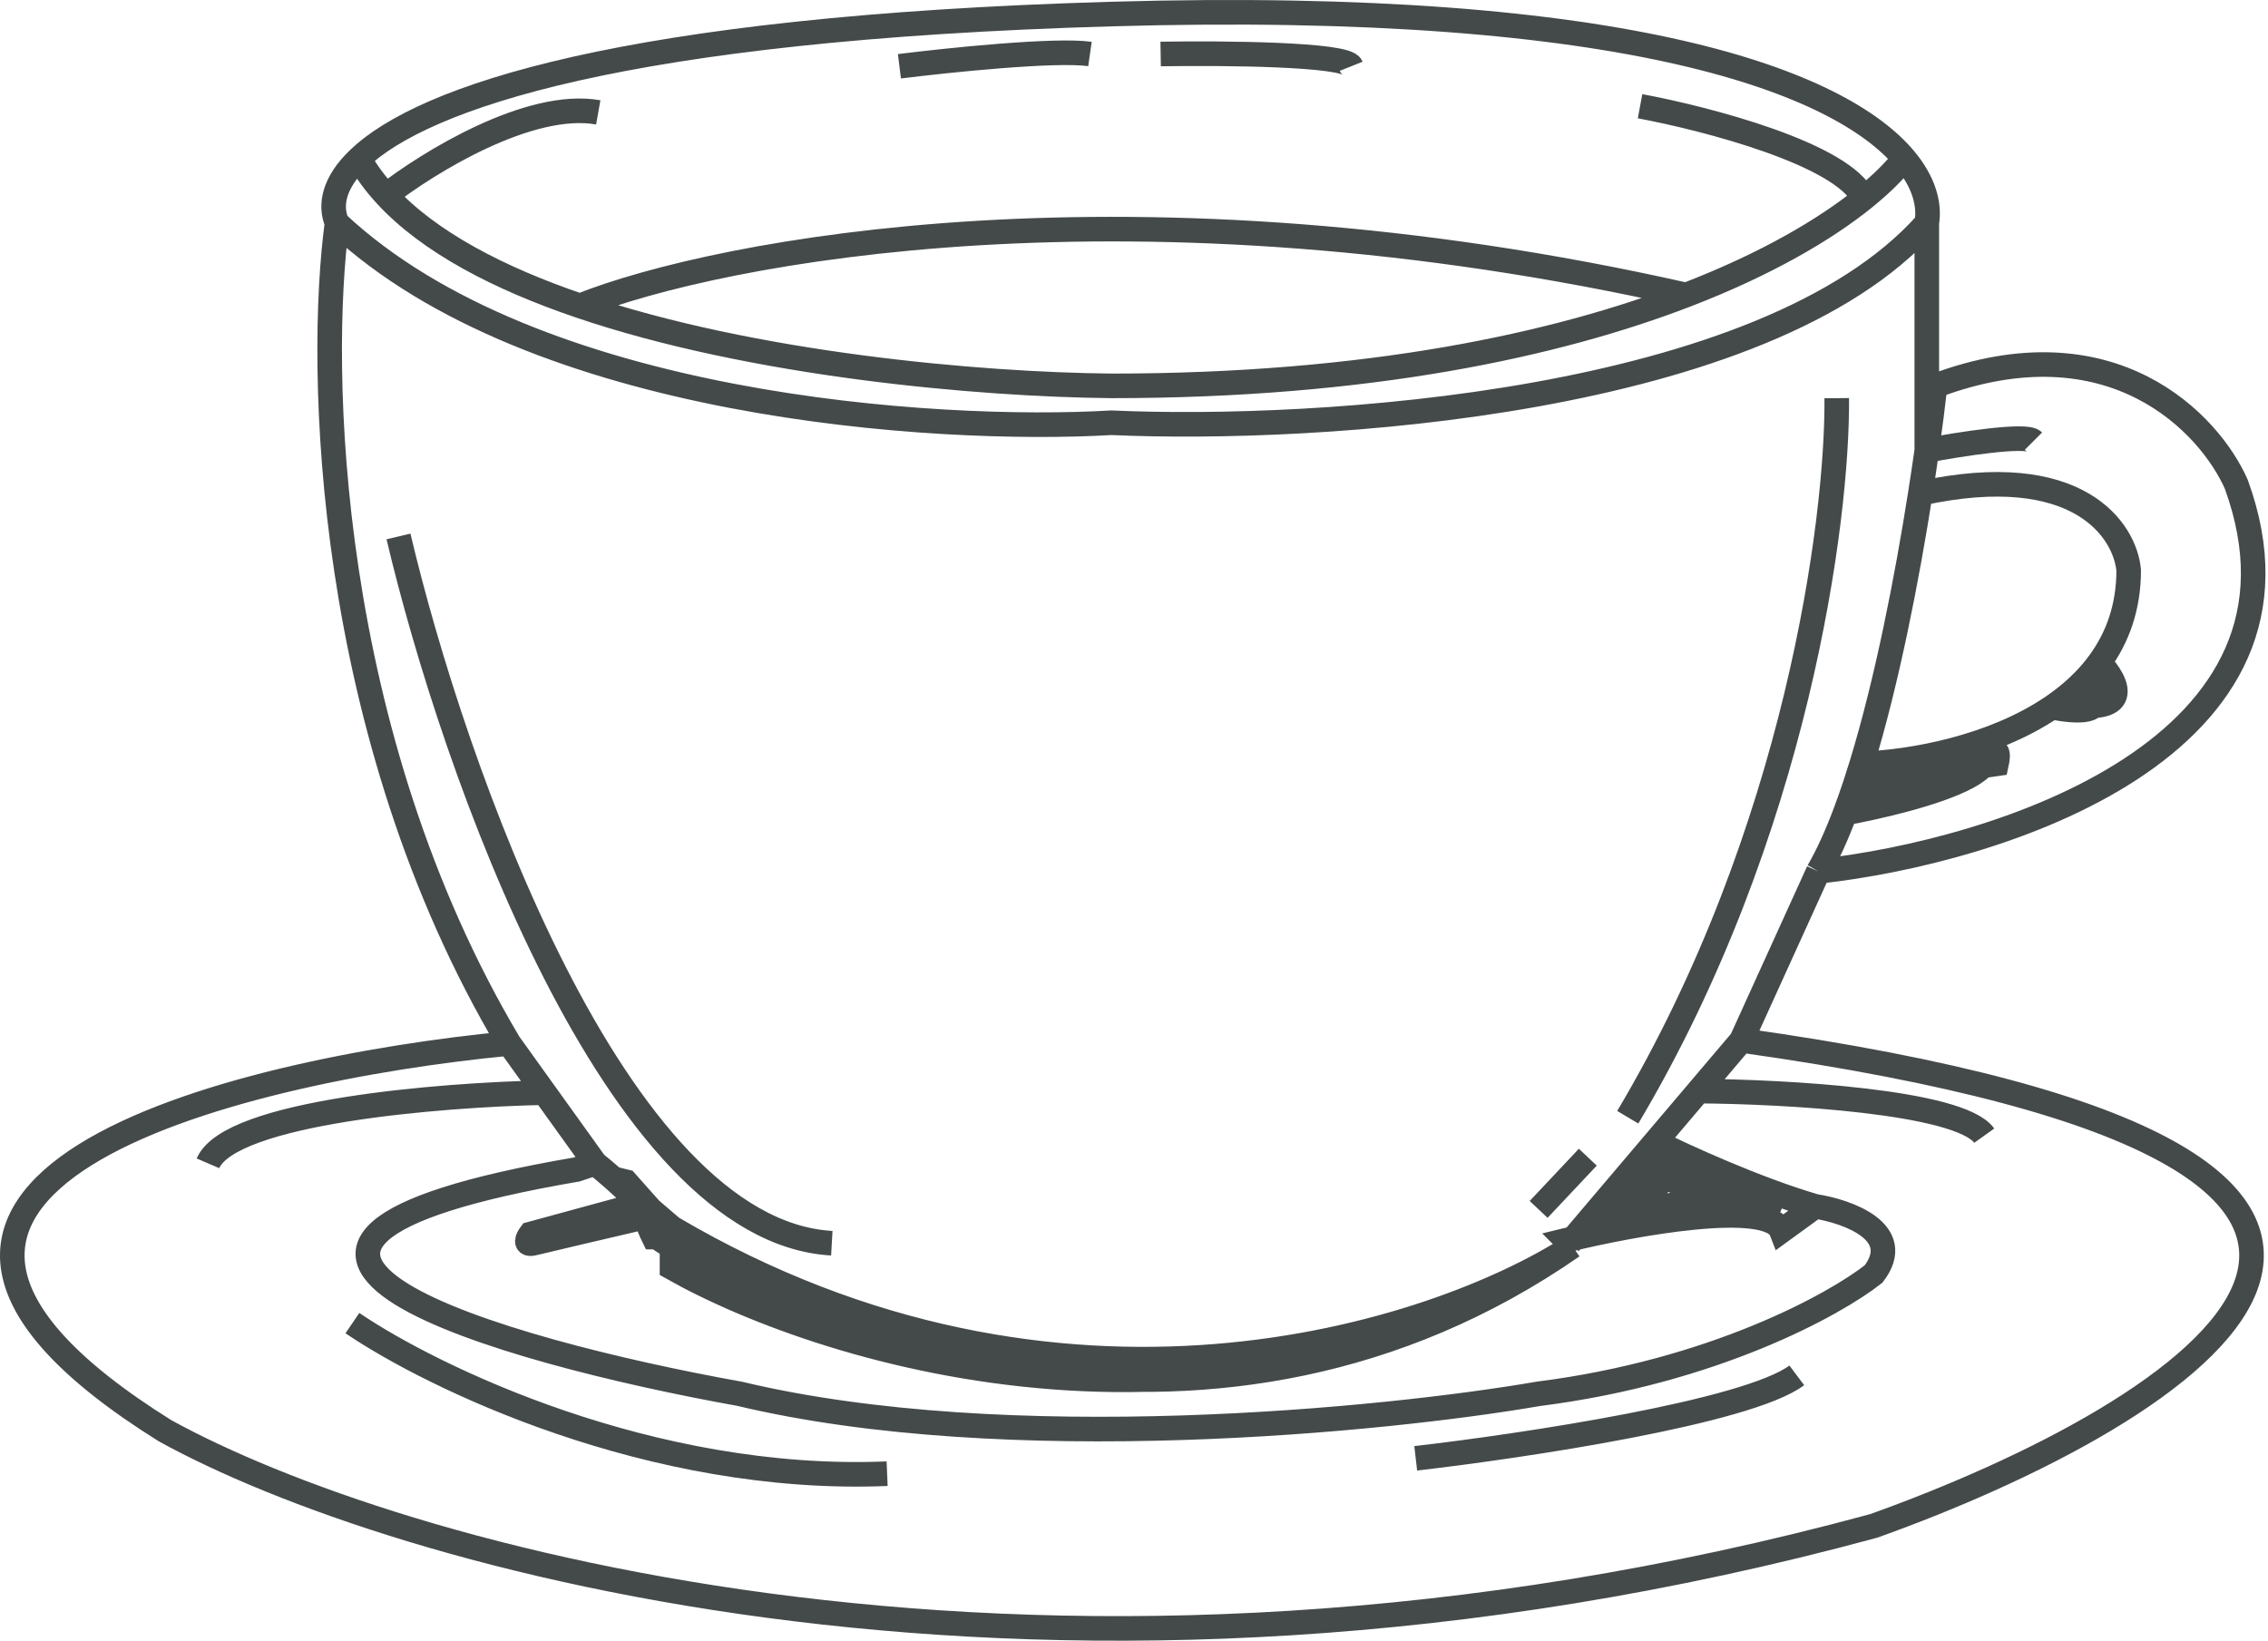
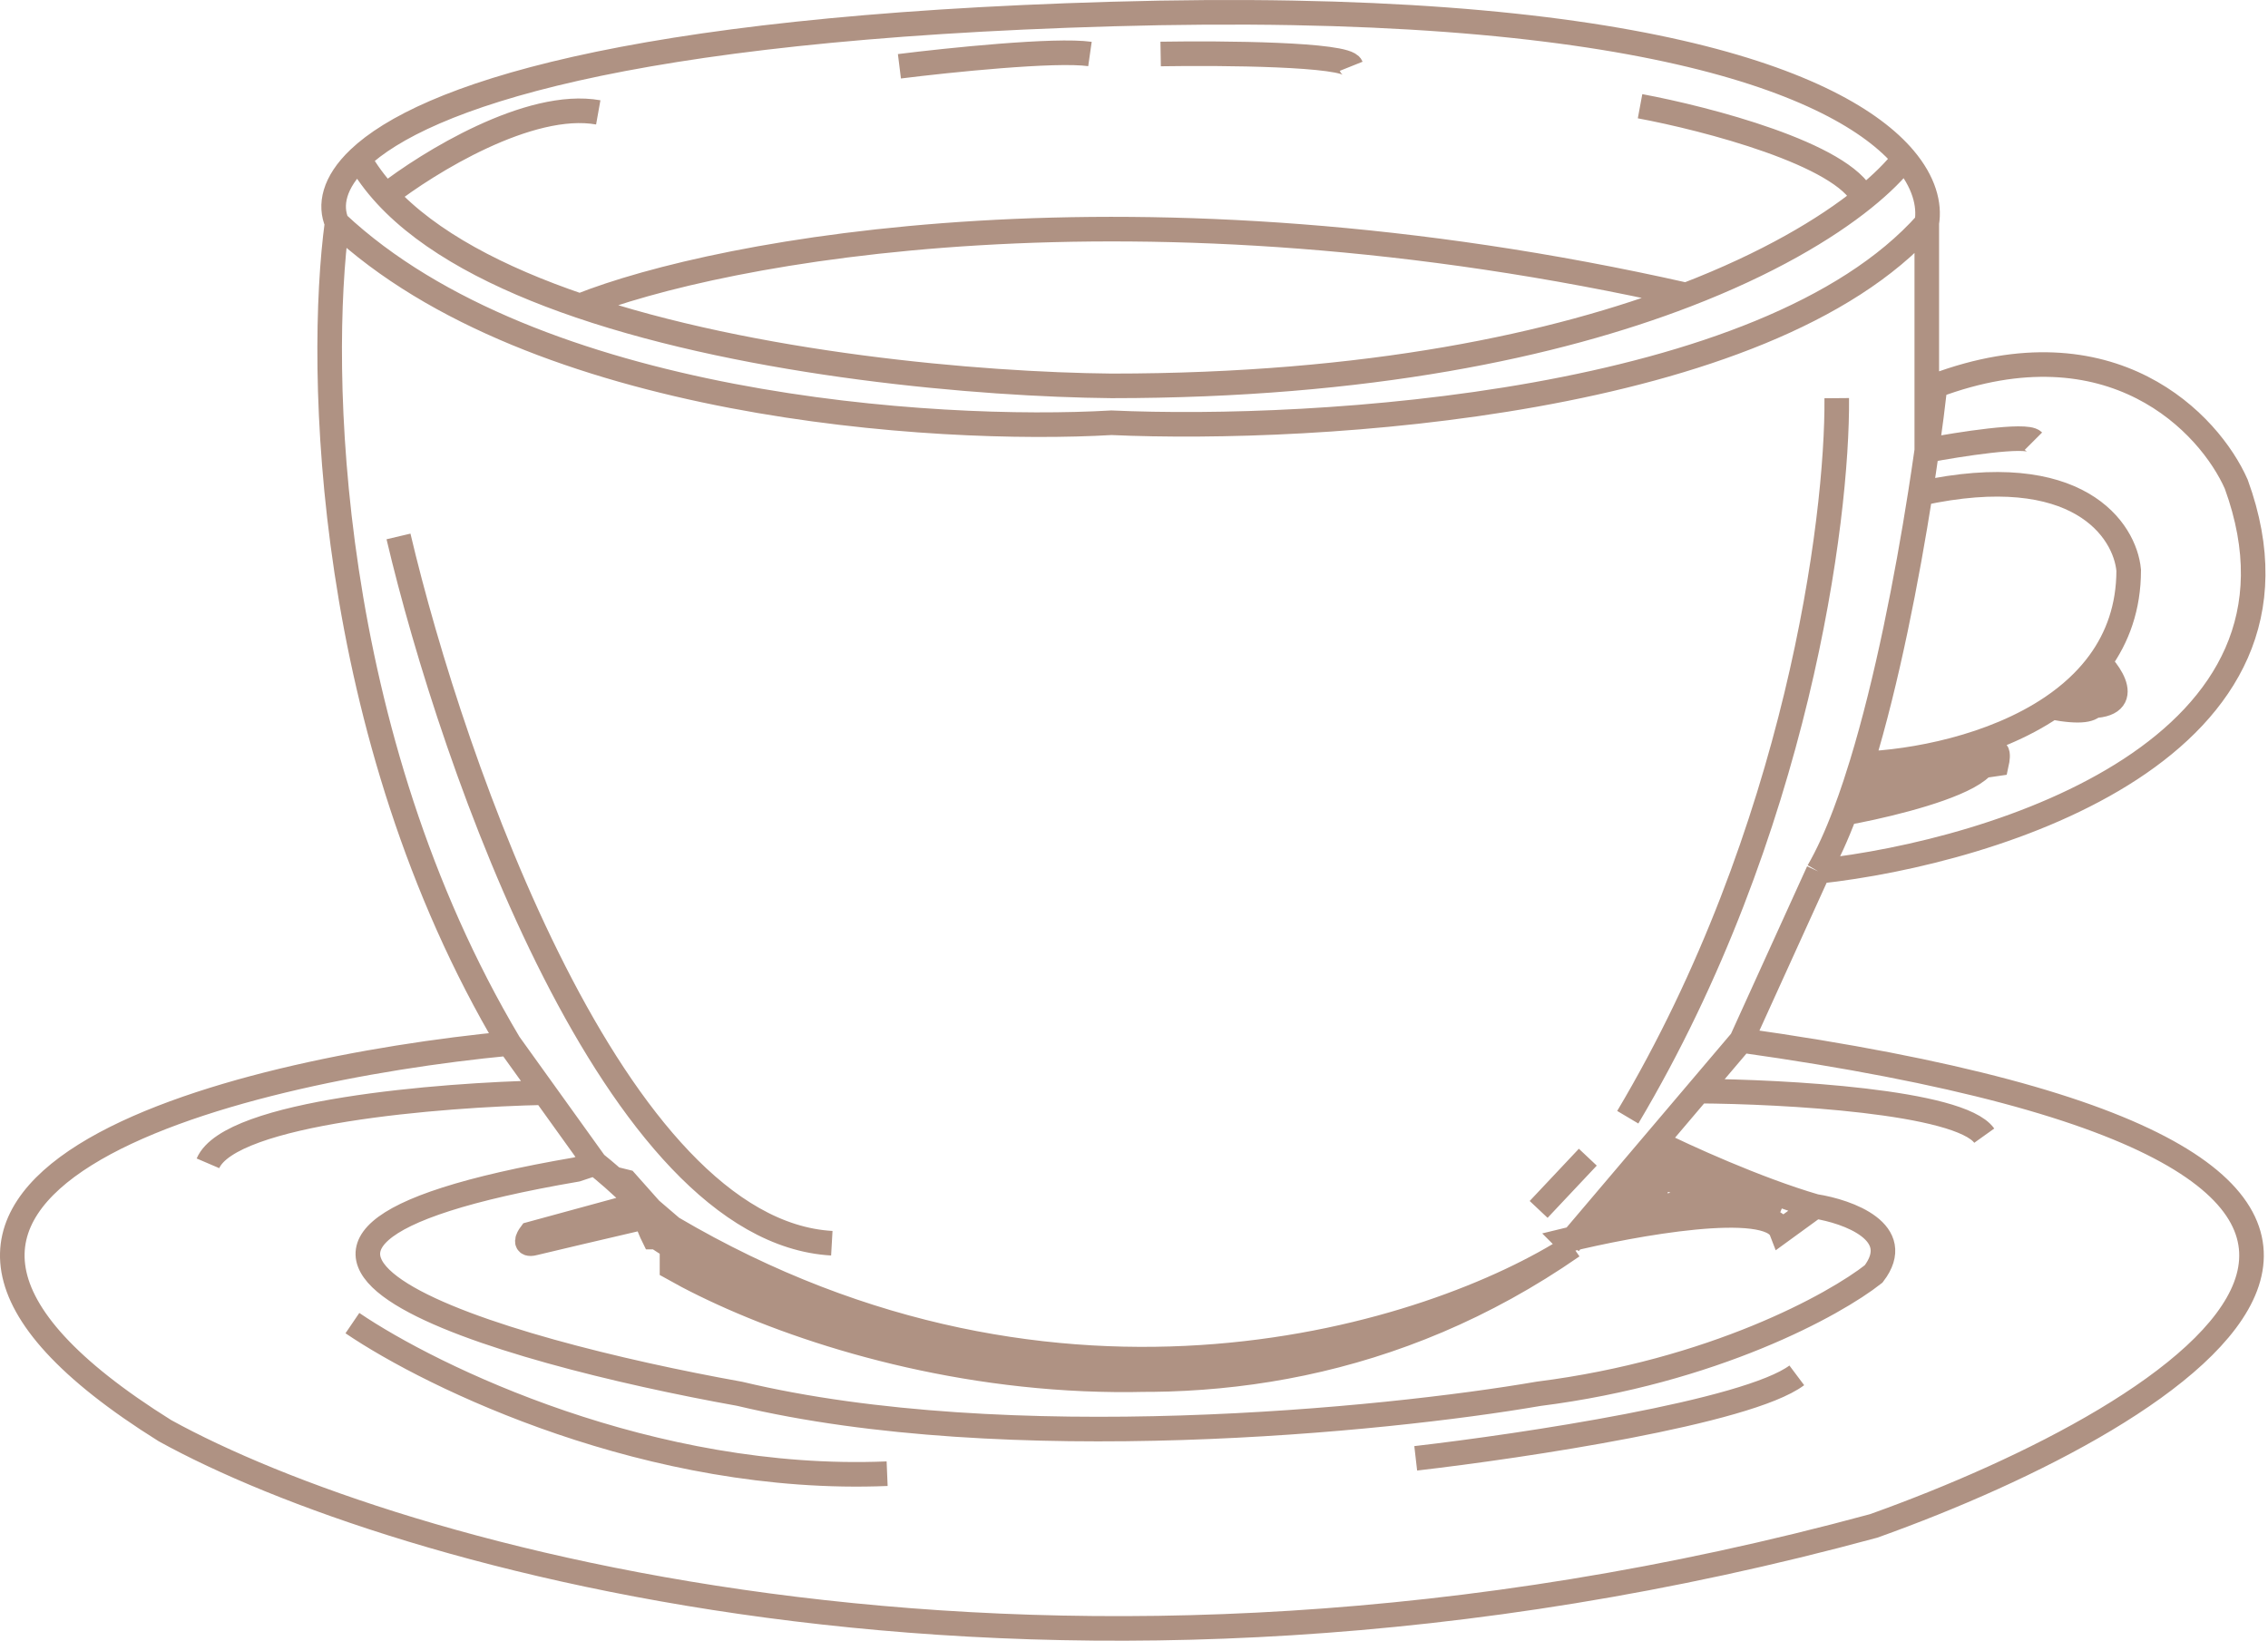
<svg xmlns="http://www.w3.org/2000/svg" width="369" height="267" viewBox="0 0 369 267" fill="none">
-   <path d="M255.835 202.785C198.235 242.785 132.502 218.452 106.835 201.285H106.335C106.002 200.618 105.235 198.885 104.835 197.285C104.564 196.199 102.129 193.825 99.81 191.785M255.835 202.785C233.335 217.285 172.535 236.985 109.335 199.785M255.835 202.785C200.235 240.385 135.002 220.785 109.335 206.285V199.785M255.835 202.785L255.335 202.285M109.335 199.785L105.835 196.785L101.835 192.285L99.81 191.785M295.335 196.285L289.835 200.285C287.835 195.085 265.669 199.118 254.835 201.785L255.335 202.285M295.335 196.285C300.669 197.118 310.035 200.485 304.835 207.285C298.502 212.285 278.735 223.185 250.335 226.785C225.169 231.118 163.935 237.185 120.335 226.785C81.335 219.785 21.436 202.685 93.835 190.285L96.835 189.285M295.335 196.285C285.735 193.485 274.002 188.118 269.335 185.785M96.835 189.285C97.639 189.928 98.711 190.819 99.81 191.785M96.835 189.285L88.579 177.785M82.835 169.785C37.502 174.118 -37.165 192.785 26.835 232.785C63.669 253.118 170.835 284.685 304.835 248.285C355.669 230.118 422.535 188.885 283.335 169.285M82.835 169.785C52.835 119.385 51.669 59.785 54.835 36.285M82.835 169.785L88.579 177.785M283.335 169.285L295.835 141.785M283.335 169.285L276.335 177.535M255.335 202.285L269.335 185.785M269.335 185.785L276.335 177.535M289.835 196.785L270.335 188.785L262.835 197.785L278.835 194.785L280.835 195.785H282.335L271.335 191.785L269.335 192.785L267.835 194.785L271.335 194.285M295.835 141.785C325.002 138.618 379.435 121.585 363.835 78.785C359.502 68.952 343.635 51.985 314.835 62.785M295.835 141.785C297.365 139.155 298.82 135.93 300.196 132.285M314.835 62.785C314.497 65.776 314.046 69.338 313.486 73.285M314.835 62.785L313.486 73.285M300.196 132.285C300.755 130.802 301.302 129.249 301.835 127.638M300.196 132.285C301.447 132.062 302.961 131.763 304.607 131.401M301.835 127.638L324.835 124.285C325.169 122.785 325.235 120.685 322.835 124.285C320.894 127.197 311.566 129.868 304.607 131.401M301.835 127.638C302.197 126.546 302.552 125.427 302.901 124.285M302.901 124.285L304.607 131.401M302.901 124.285C307.027 110.792 310.268 94.103 312.439 80.285M302.901 124.285C311.185 123.999 324.208 121.585 333.835 115.077M312.439 80.285C338.123 74.685 345.738 86.285 346.335 92.785C346.335 98.797 344.519 103.742 341.568 107.785M312.439 80.285C312.822 77.852 313.171 75.507 313.486 73.285M313.486 73.285C318.769 72.285 329.635 70.585 330.835 71.785M313.486 73.285V36.285M341.568 107.785C344.574 110.952 347.463 116.685 334.962 114.285M341.568 107.785C340.741 108.918 339.825 109.98 338.835 110.975M334.962 114.285C336.343 113.275 337.643 112.174 338.835 110.975M334.962 114.285C334.592 114.555 334.216 114.819 333.835 115.077M338.835 110.975C341.169 113.106 343.435 116.91 333.835 115.077M313.486 36.285C287.207 65.885 214.103 70.285 180.835 68.785C152.169 70.452 86.835 66.285 54.835 36.285M313.486 36.285C313.989 33.277 313.043 29.601 309.82 25.785M54.835 36.285C53.603 33.441 54.269 29.723 58.411 25.785M64.835 87.285C73.669 124.785 100.135 200.285 135.335 202.285M309.82 25.785C299.47 13.531 265.631 -0.155 180.835 2.285C101.263 4.575 68.833 15.877 58.411 25.785M309.82 25.785C308.346 27.7 306.157 29.913 303.211 32.285M58.411 25.785C59.588 27.896 61.067 29.894 62.81 31.785M62.81 31.785C69.652 26.452 86.135 16.285 97.335 18.285M62.81 31.785C69.833 39.403 81.151 45.281 94.335 49.766M146.335 10.785C154.335 9.785 171.735 7.985 177.335 8.785M188.835 8.785C198.835 8.618 219.035 8.785 219.835 10.785M94.335 49.766C122.54 59.36 159.291 62.575 180.835 62.785C222.604 62.785 253.223 56.128 274.335 48.001M94.335 49.766C117.002 40.75 184.735 27.774 274.335 48.001M274.335 48.001C287.551 42.914 297.042 37.251 303.211 32.285M276.335 177.535C290.169 177.618 318.835 179.185 322.835 184.785M88.579 177.785C71.831 178.118 37.435 180.885 33.835 189.285M57.335 215.285C70.335 224.118 105.935 241.385 144.335 239.785M230.335 237.285C247.669 235.285 284.335 229.785 292.335 223.785M266.835 17.285C277.586 19.285 299.912 25.085 303.211 32.285M298.835 64.785C299.002 84.452 292.435 135.385 264.835 181.785M250.335 196.785L258.335 188.285M102.835 196.285L86.335 200.785C85.835 201.452 85.235 202.685 86.835 202.285C88.435 201.885 98.835 199.452 103.835 198.285L102.835 196.285Z" stroke="#444A4A" stroke-width="4" />
+   <path d="M255.835 202.785C198.235 242.785 132.502 218.452 106.835 201.285H106.335C106.002 200.618 105.235 198.885 104.835 197.285C104.564 196.199 102.129 193.825 99.81 191.785M255.835 202.785C233.335 217.285 172.535 236.985 109.335 199.785M255.835 202.785C200.235 240.385 135.002 220.785 109.335 206.285V199.785M255.835 202.785L255.335 202.285M109.335 199.785L105.835 196.785L101.835 192.285L99.81 191.785M295.335 196.285L289.835 200.285C287.835 195.085 265.669 199.118 254.835 201.785L255.335 202.285M295.335 196.285C300.669 197.118 310.035 200.485 304.835 207.285C298.502 212.285 278.735 223.185 250.335 226.785C225.169 231.118 163.935 237.185 120.335 226.785C81.335 219.785 21.436 202.685 93.835 190.285L96.835 189.285M295.335 196.285C285.735 193.485 274.002 188.118 269.335 185.785M96.835 189.285C97.639 189.928 98.711 190.819 99.81 191.785M96.835 189.285L88.579 177.785M82.835 169.785C37.502 174.118 -37.165 192.785 26.835 232.785C63.669 253.118 170.835 284.685 304.835 248.285C355.669 230.118 422.535 188.885 283.335 169.285M82.835 169.785C52.835 119.385 51.669 59.785 54.835 36.285M82.835 169.785L88.579 177.785M283.335 169.285L295.835 141.785M283.335 169.285L276.335 177.535M255.335 202.285L269.335 185.785M269.335 185.785L276.335 177.535M289.835 196.785L270.335 188.785L262.835 197.785L278.835 194.785L280.835 195.785H282.335L271.335 191.785L269.335 192.785L267.835 194.785L271.335 194.285M295.835 141.785C325.002 138.618 379.435 121.585 363.835 78.785C359.502 68.952 343.635 51.985 314.835 62.785M295.835 141.785C297.365 139.155 298.82 135.93 300.196 132.285M314.835 62.785C314.497 65.776 314.046 69.338 313.486 73.285M314.835 62.785L313.486 73.285M300.196 132.285C300.755 130.802 301.302 129.249 301.835 127.638M300.196 132.285C301.447 132.062 302.961 131.763 304.607 131.401M301.835 127.638L324.835 124.285C325.169 122.785 325.235 120.685 322.835 124.285C320.894 127.197 311.566 129.868 304.607 131.401M301.835 127.638C302.197 126.546 302.552 125.427 302.901 124.285M302.901 124.285L304.607 131.401M302.901 124.285C307.027 110.792 310.268 94.103 312.439 80.285M302.901 124.285C311.185 123.999 324.208 121.585 333.835 115.077M312.439 80.285C338.123 74.685 345.738 86.285 346.335 92.785C346.335 98.797 344.519 103.742 341.568 107.785M312.439 80.285C312.822 77.852 313.171 75.507 313.486 73.285M313.486 73.285C318.769 72.285 329.635 70.585 330.835 71.785M313.486 73.285V36.285M341.568 107.785C344.574 110.952 347.463 116.685 334.962 114.285M341.568 107.785C340.741 108.918 339.825 109.98 338.835 110.975M334.962 114.285C336.343 113.275 337.643 112.174 338.835 110.975M334.962 114.285C334.592 114.555 334.216 114.819 333.835 115.077M338.835 110.975C341.169 113.106 343.435 116.91 333.835 115.077M313.486 36.285C287.207 65.885 214.103 70.285 180.835 68.785C152.169 70.452 86.835 66.285 54.835 36.285M313.486 36.285C313.989 33.277 313.043 29.601 309.82 25.785M54.835 36.285C53.603 33.441 54.269 29.723 58.411 25.785M64.835 87.285C73.669 124.785 100.135 200.285 135.335 202.285M309.82 25.785C299.47 13.531 265.631 -0.155 180.835 2.285C101.263 4.575 68.833 15.877 58.411 25.785M309.82 25.785C308.346 27.7 306.157 29.913 303.211 32.285M58.411 25.785C59.588 27.896 61.067 29.894 62.81 31.785M62.81 31.785C69.652 26.452 86.135 16.285 97.335 18.285M62.81 31.785C69.833 39.403 81.151 45.281 94.335 49.766M146.335 10.785C154.335 9.785 171.735 7.985 177.335 8.785M188.835 8.785C198.835 8.618 219.035 8.785 219.835 10.785M94.335 49.766C122.54 59.36 159.291 62.575 180.835 62.785C222.604 62.785 253.223 56.128 274.335 48.001M94.335 49.766C117.002 40.75 184.735 27.774 274.335 48.001M274.335 48.001C287.551 42.914 297.042 37.251 303.211 32.285M276.335 177.535C290.169 177.618 318.835 179.185 322.835 184.785M88.579 177.785C71.831 178.118 37.435 180.885 33.835 189.285M57.335 215.285C70.335 224.118 105.935 241.385 144.335 239.785M230.335 237.285C247.669 235.285 284.335 229.785 292.335 223.785M266.835 17.285C277.586 19.285 299.912 25.085 303.211 32.285M298.835 64.785C299.002 84.452 292.435 135.385 264.835 181.785M250.335 196.785L258.335 188.285M102.835 196.285L86.335 200.785C85.835 201.452 85.235 202.685 86.835 202.285C88.435 201.885 98.835 199.452 103.835 198.285L102.835 196.285Z" stroke="#AF9283" stroke-width="4" />
</svg>
